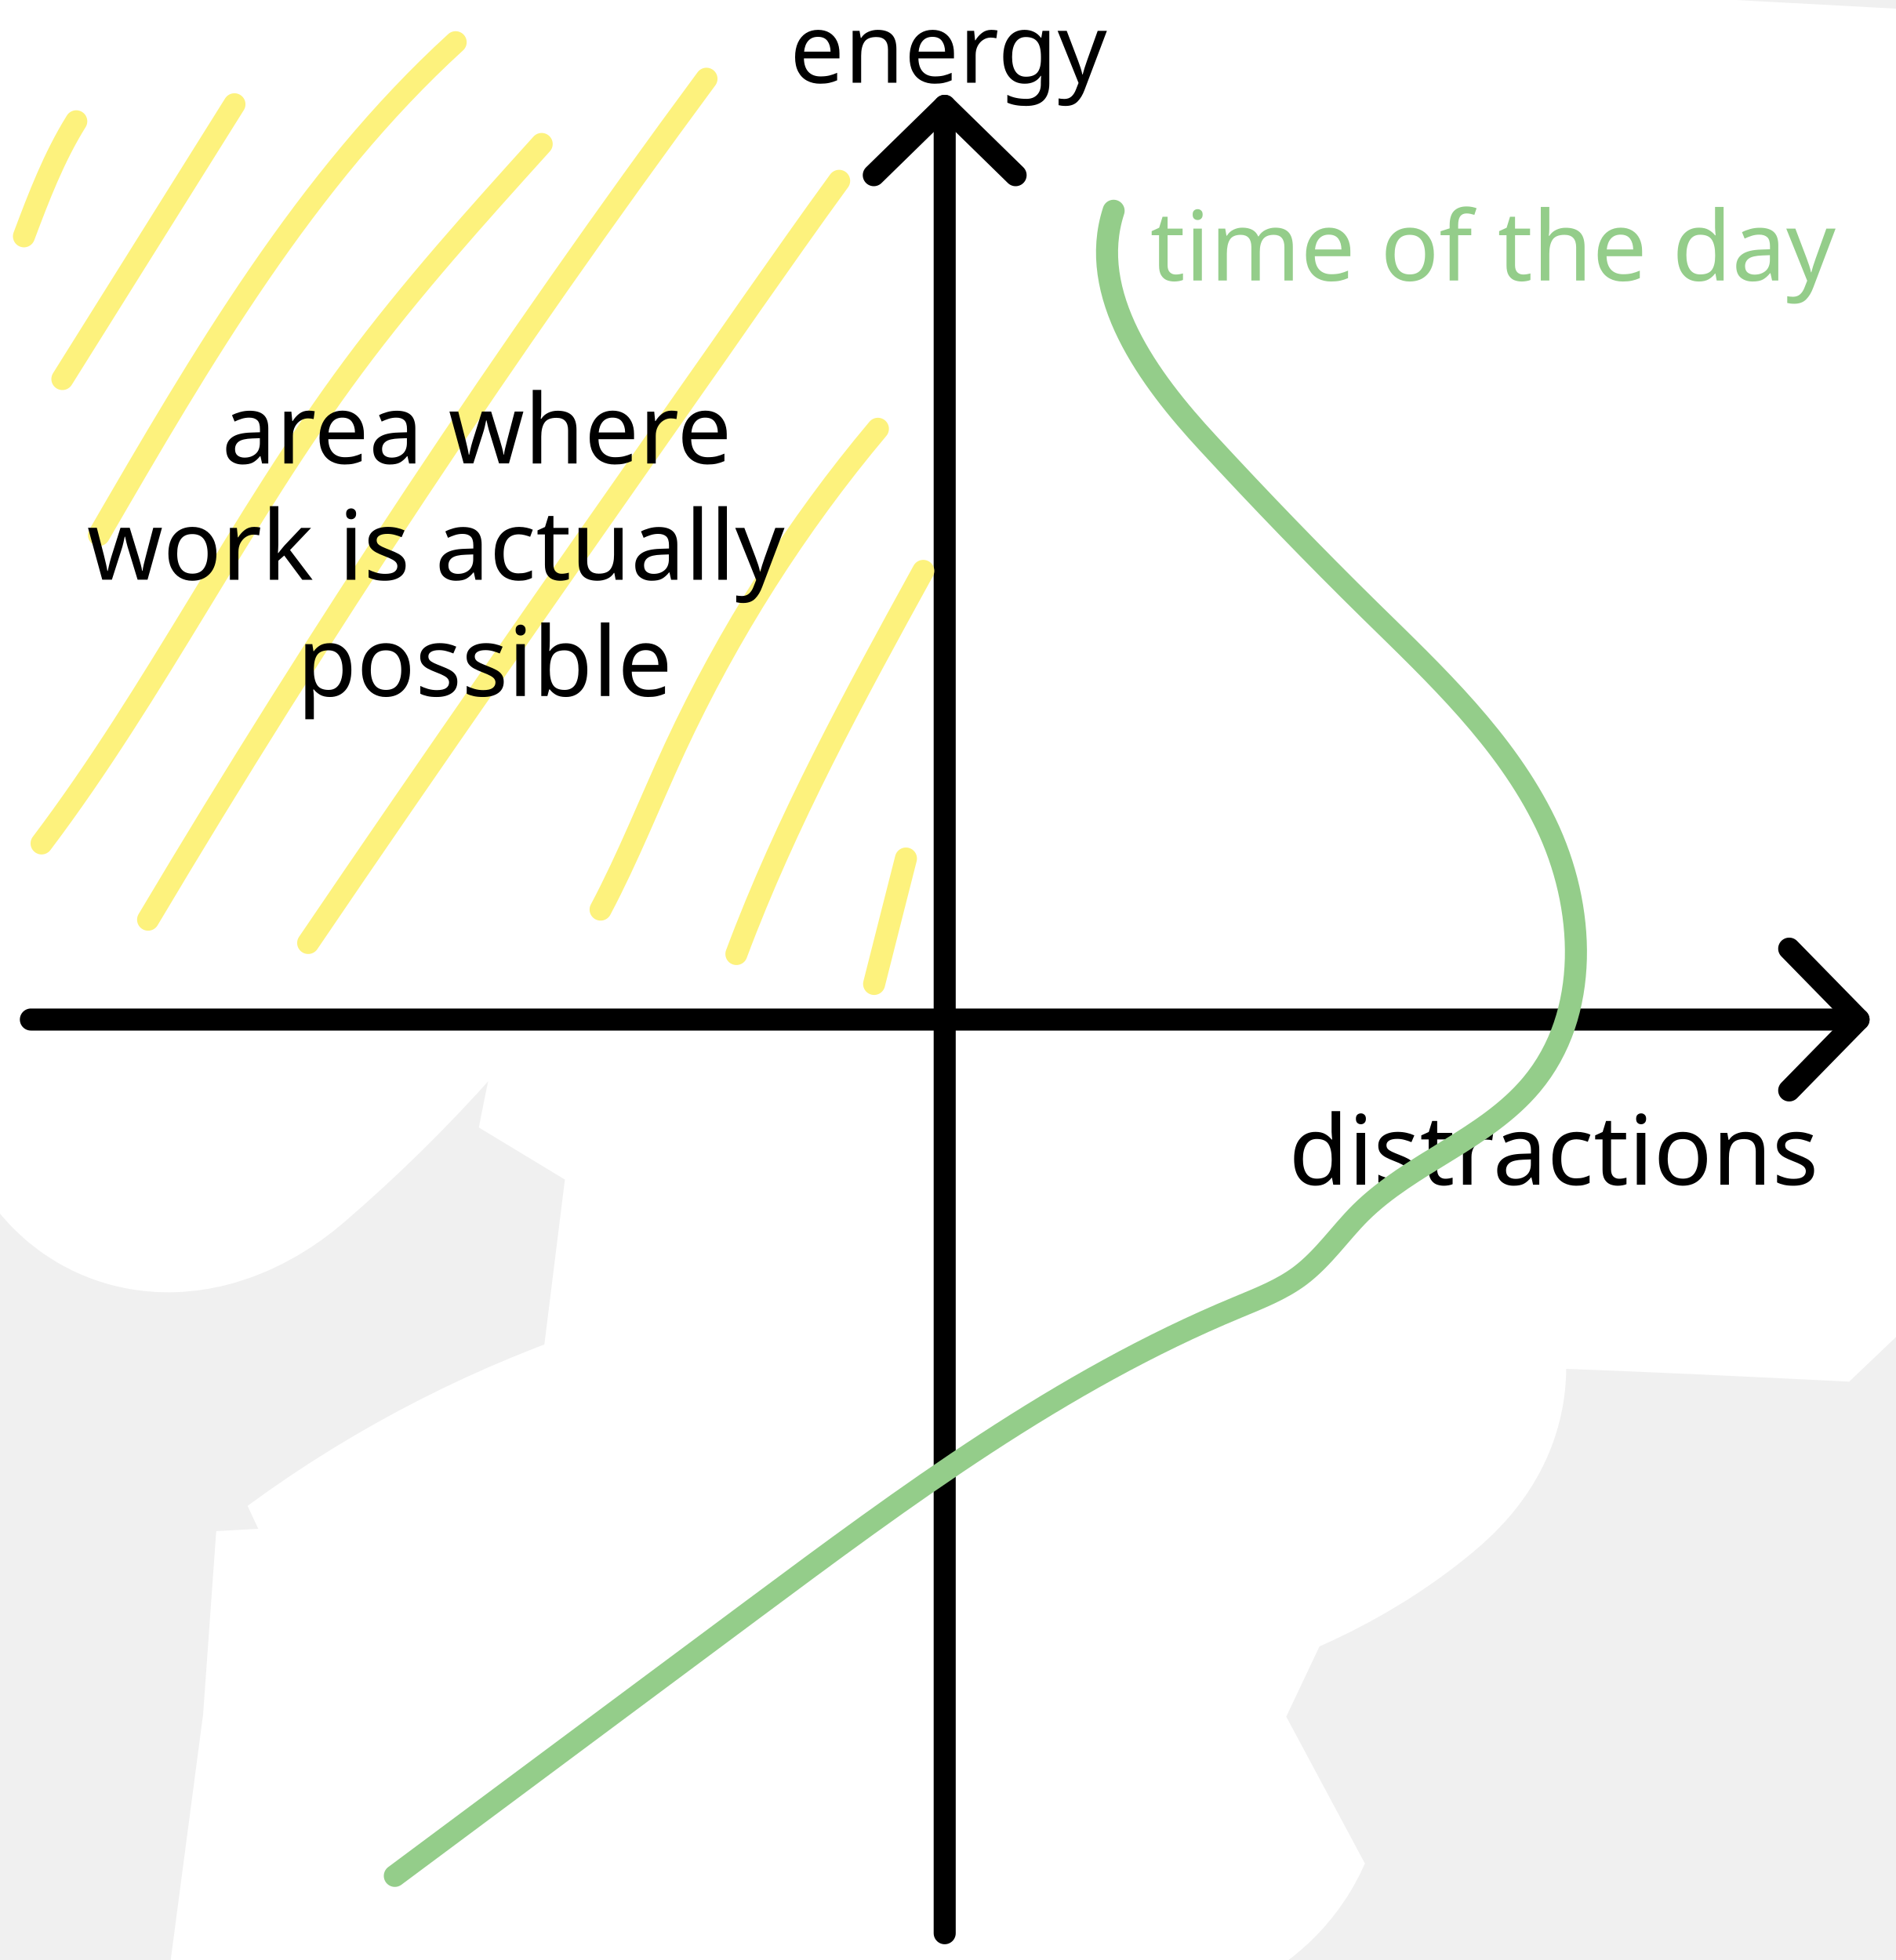
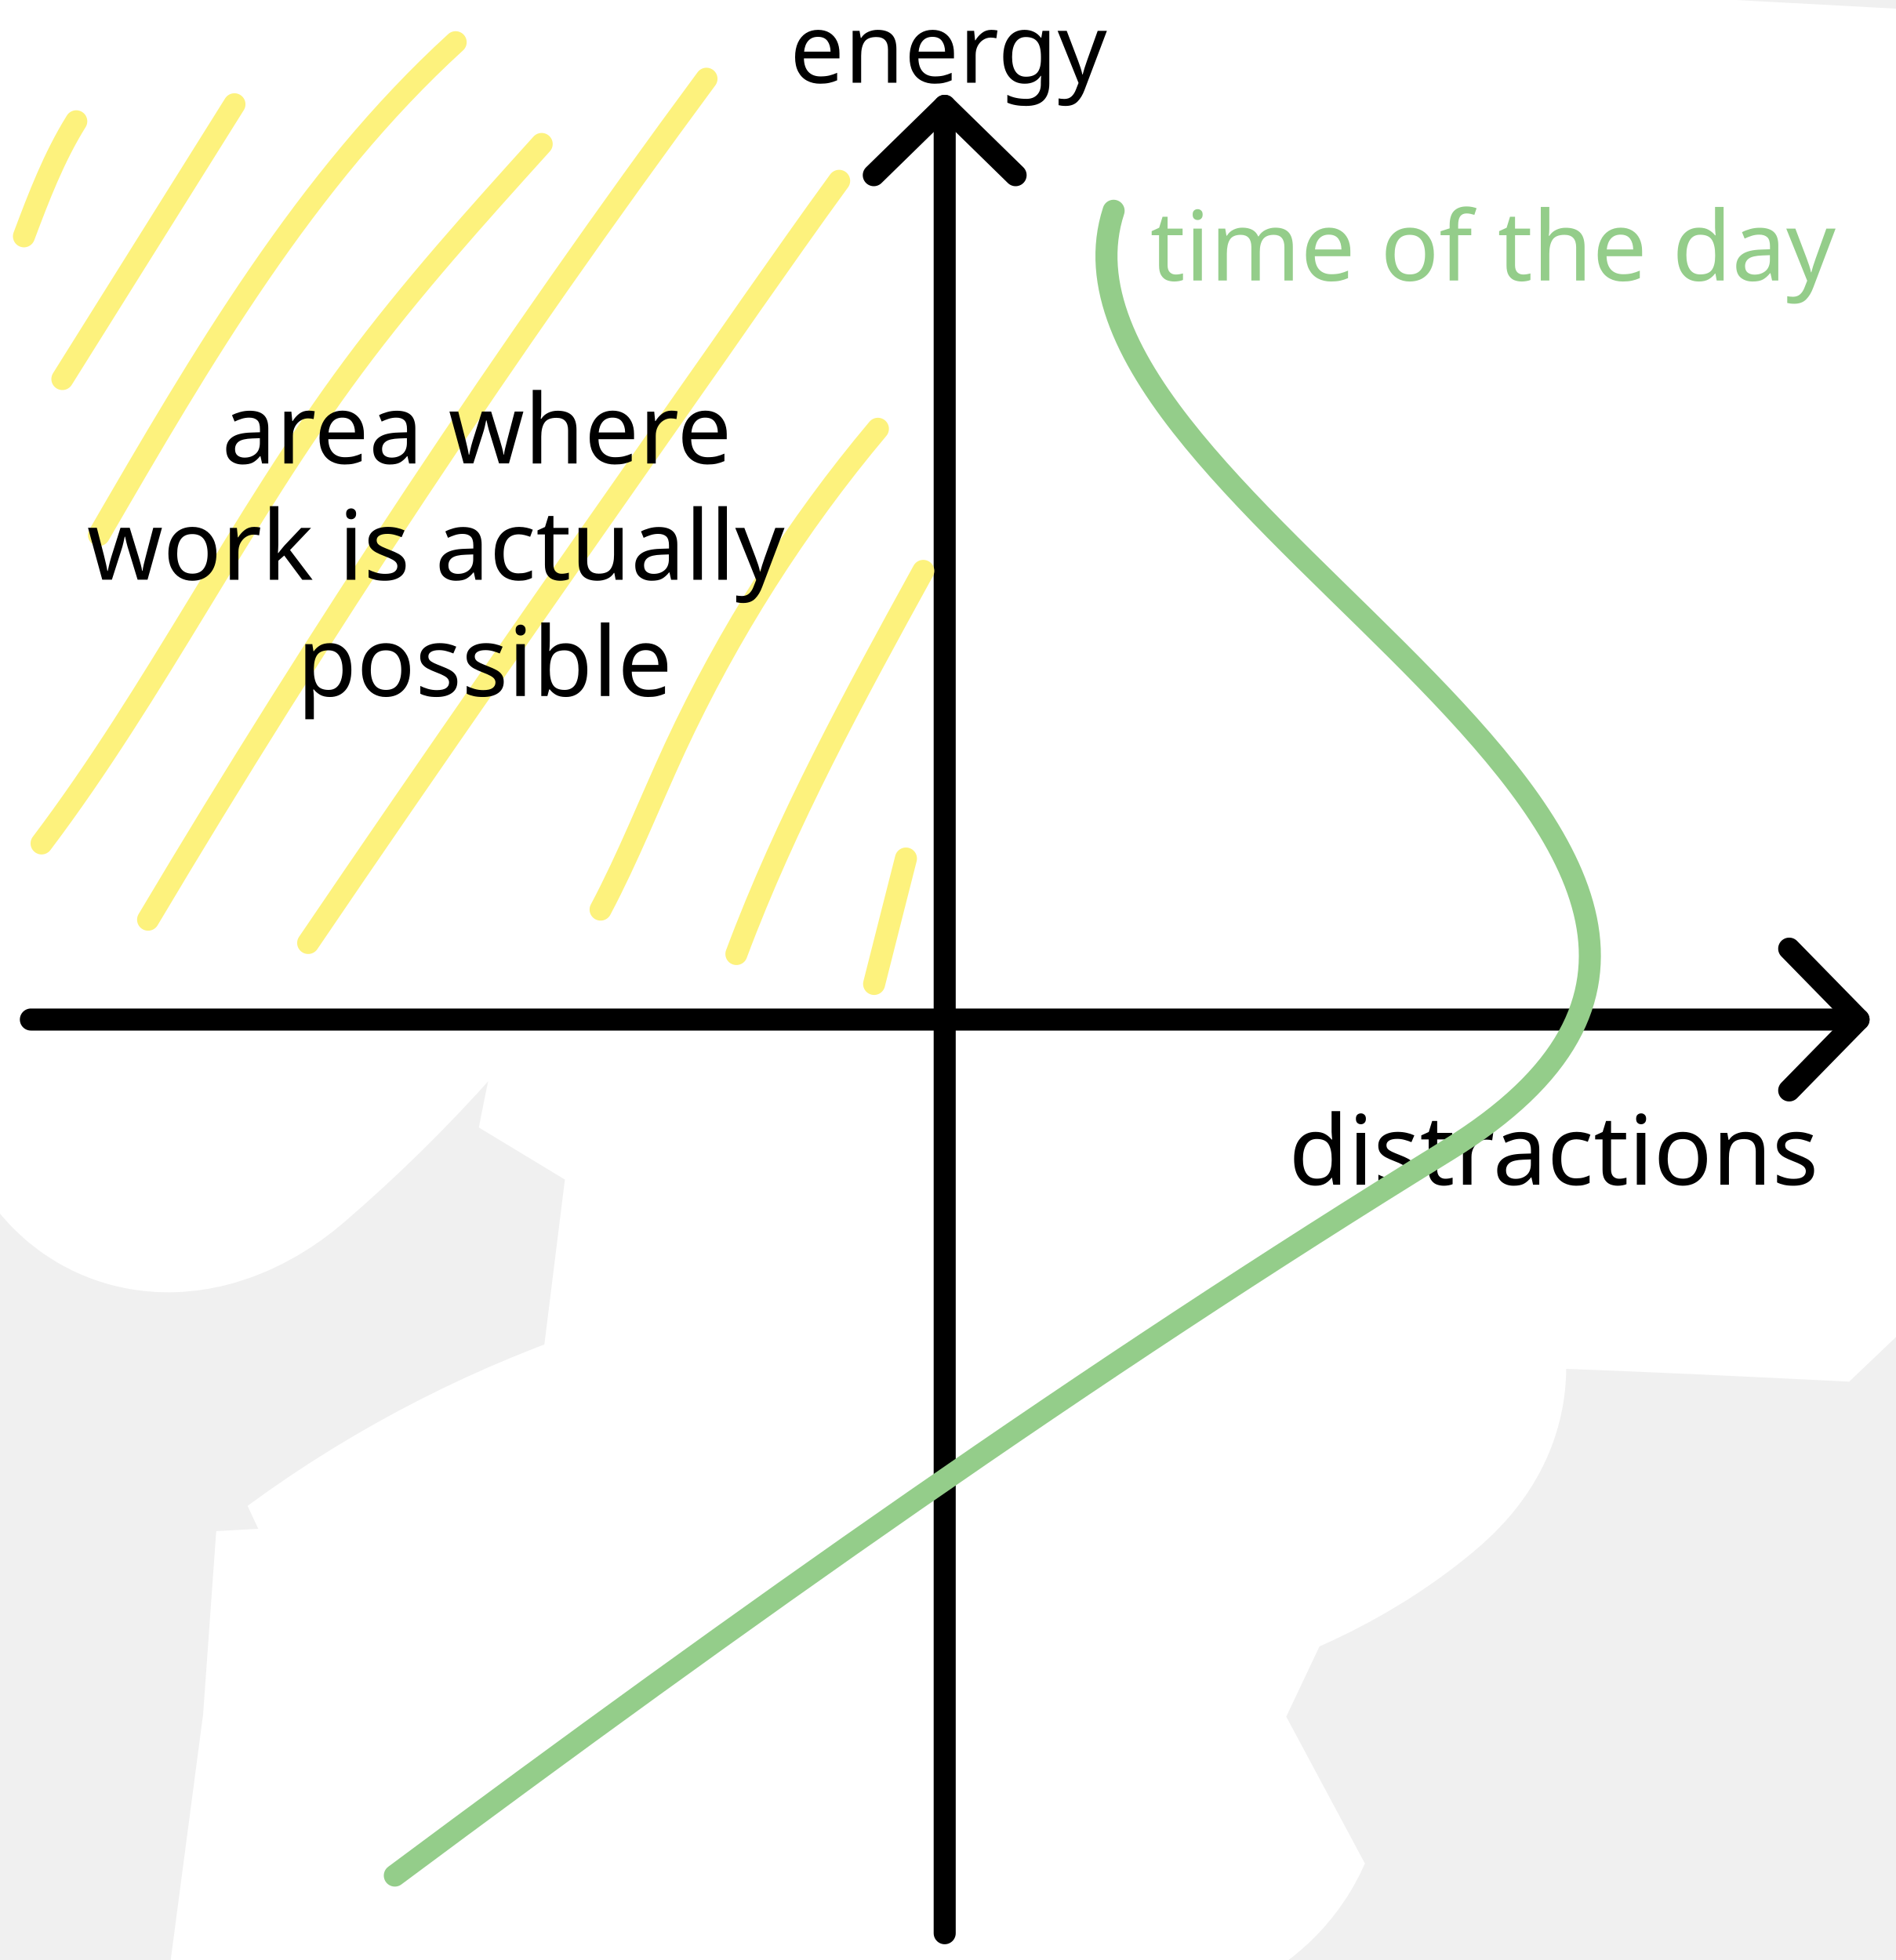
<svg xmlns="http://www.w3.org/2000/svg" version="1.1" id="Layer_1" x="0px" y="0px" viewBox="0 0 601.5 622.1" enable-background="new 0 0 601.5 622.1" xml:space="preserve">
  <path fill="none" stroke="#FFFFFF" stroke-width="120" stroke-linejoin="bevel" stroke-miterlimit="10" d="M54.6-12  C8.2,24.2-25.6,76.3-39.7,133.5c19.5,7.6,38.7-10.3,52.5-26.1C54.9,59.4,102.3,16,153.9-21.7c4.6,20.2-4,40.8-13.2,59.4  c-23.3,47-51.9,91.3-85.3,131.7c-37.3,45.3-81.8,88-98,144.4C-5.7,270.1,34.6,229.5,74.9,189c75.5-76.1,151.2-152.3,234.2-220.1  C222.8,88.2,136.5,207.4,50.2,326.7c-4.3,6-8.7,14.3-4.1,20.1c5.6,7.1,17,1.7,23.8-4.2c29.9-25.7,56.4-55.5,78.5-88.1  c20.7-30.6,37.5-63.6,56.4-95.3c40.9-68.5,91.9-131,150.9-184.8c-8.7,40.9-27.3,78.9-45.2,116.7c-42.2,89.2-81.1,181-99.6,278  C325.9,277.9,350.9,111.6,449.3,2.9c-21.9,119.6-76.6,231.7-94.8,352c82.8-93.9,90-235.7,167.8-333.8c5.3,27.3-6.5,54.5-14.4,81.1  c-24.5,81.9-14,170-26.7,254.5c48.6-111.3,83-228.8,102.1-348.7c6.2,123.4,6.3,247,6.5,370.6c-131.6-6.5-264.6-12.9-394.1,11.3  c58.3,26.9,125.9,17.4,190,20.5c14.7,0.7,30,2.3,42.3,10.4c4.9,3.2,9.6,8.4,9,14.2c-0.5,4.7-4.2,8.4-7.9,11.5  c-38.7,32.2-91.8,38.8-141.6,46.1c-58.3,8.6-116.2,19.8-173.4,33.7c58.9-43.3,132-66.8,205-66c24.9,0.3,55.7,8.2,60.9,32.6  c-32.5,16.8-68.9,24.4-105,30.5c-67.3,11.5-135.2,19-203.3,22.5c100.6,19.8,205.5,3.7,306.5,21.5c-3.9,8.9-14.6,12.2-24,14.2  c-96.5,20.7-196.7,11.5-294.5-1.4" />
  <g>
    <line fill="none" stroke="#000000" stroke-width="7" stroke-linecap="round" stroke-linejoin="round" stroke-miterlimit="10" x1="589.8" y1="323.6" x2="9.8" y2="323.6" />
    <line fill="none" stroke="#000000" stroke-width="7" stroke-linecap="round" stroke-linejoin="round" stroke-miterlimit="10" x1="299.8" y1="33.6" x2="299.8" y2="613.6" />
    <polyline fill="none" stroke="#000000" stroke-width="7" stroke-linecap="round" stroke-linejoin="round" stroke-miterlimit="10" points="   567.8,301.1 589.8,323.6 567.8,346.1  " />
    <polyline fill="none" stroke="#000000" stroke-width="7" stroke-linecap="round" stroke-linejoin="round" stroke-miterlimit="10" points="   277.3,55.6 299.8,33.6 322.3,55.6  " />
  </g>
  <g>
    <text transform="matrix(1 0 0 1 250.6368 26.2557)" font-family="'PermanentMarker'" font-size="30.74">energy</text>
  </g>
  <g>
    <text transform="matrix(1 0 0 1 409 376.0381)" font-family="'PermanentMarker'" font-size="30.74">distractions</text>
  </g>
  <g>
    <path fill="none" stroke="#FDF27D" stroke-width="7" stroke-linecap="round" stroke-miterlimit="10" d="M7.6,75   c4.7-12.5,9.5-25.1,16.6-36.5" />
    <path fill="none" stroke="#FDF27D" stroke-width="7" stroke-linecap="round" stroke-miterlimit="10" d="M19.8,120.3   C38,91.2,56.2,62.2,74.4,33.1" />
    <path fill="none" stroke="#FDF27D" stroke-width="7" stroke-linecap="round" stroke-miterlimit="10" d="M31.4,169.8   C63.8,113.9,96.9,57,144.6,13.4" />
    <path fill="none" stroke="#FDF27D" stroke-width="7" stroke-linecap="round" stroke-miterlimit="10" d="M13.2,267.7   c36.3-48.1,63-102.9,98.9-151.3c18.4-24.8,39.1-47.8,59.8-70.7" />
    <path fill="none" stroke="#FDF27D" stroke-width="7" stroke-linecap="round" stroke-miterlimit="10" d="M47,291.9   C101.6,200.1,160.7,111,224.2,25" />
    <path fill="none" stroke="#FDF27D" stroke-width="7" stroke-linecap="round" stroke-miterlimit="10" d="M97.8,299.3   c39.6-58.4,80-116.1,120.5-173.9c6.7-9.5,13.4-19.1,20-28.6c9.3-13.2,18.5-26.4,28-39.4" />
    <path fill="none" stroke="#FDF27D" stroke-width="7" stroke-linecap="round" stroke-miterlimit="10" d="M190.6,288.7   c8.8-16.6,15.7-34.2,23.6-51.3c16.9-36.4,38.6-70.6,64.4-101.3" />
    <path fill="none" stroke="#FDF27D" stroke-width="7" stroke-linecap="round" stroke-miterlimit="10" d="M233.7,302.8   c15.8-42.3,37.6-82.1,59.3-121.6" />
    <path fill="none" stroke="#FDF27D" stroke-width="7" stroke-linecap="round" stroke-miterlimit="10" d="M277.4,312.3   c3.4-13.3,6.7-26.6,10.1-39.8" />
  </g>
  <g>
    <text transform="matrix(1 0 0 1 70.3894 147.1192)">
      <tspan x="0" y="0" font-family="'PermanentMarker'" font-size="30.74">area where</tspan>
      <tspan x="-42.8" y="36.9" font-family="'PermanentMarker'" font-size="30.74">work is actually</tspan>
      <tspan x="23.9" y="73.8" font-family="'PermanentMarker'" font-size="30.74">possible</tspan>
    </text>
  </g>
  <g>
    <g>
      <text transform="matrix(1 0 0 1 365 89.0383)" fill="#94CD8A" font-family="'PermanentMarker'" font-size="30.74">time of the day</text>
    </g>
-     <path fill="none" stroke="#94CD8A" stroke-width="7" stroke-linecap="round" stroke-miterlimit="10" d="M353.4,66.9   c-8.6,26.5,11,53.3,30,73.8c16.7,18.1,33.8,35.8,51.4,53.1c20.9,20.5,42.9,41.1,55.7,67.5s14.3,60.6-4.5,83   c-14.6,17.4-38.2,24.7-54.3,40.7c-6.5,6.5-11.7,14.3-19.1,19.9c-6,4.5-13.1,7.2-20,10.1c-56,23.2-105.2,59.8-153.9,96   c-37.8,28.1-75.6,56.3-113.4,84.4" />
+     <path fill="none" stroke="#94CD8A" stroke-width="7" stroke-linecap="round" stroke-miterlimit="10" d="M353.4,66.9   c-30.5,93.8,259.6,203.7,106,298.2c-114,70.2-225.3,149.2-334.1,230.2" />
  </g>
</svg>
